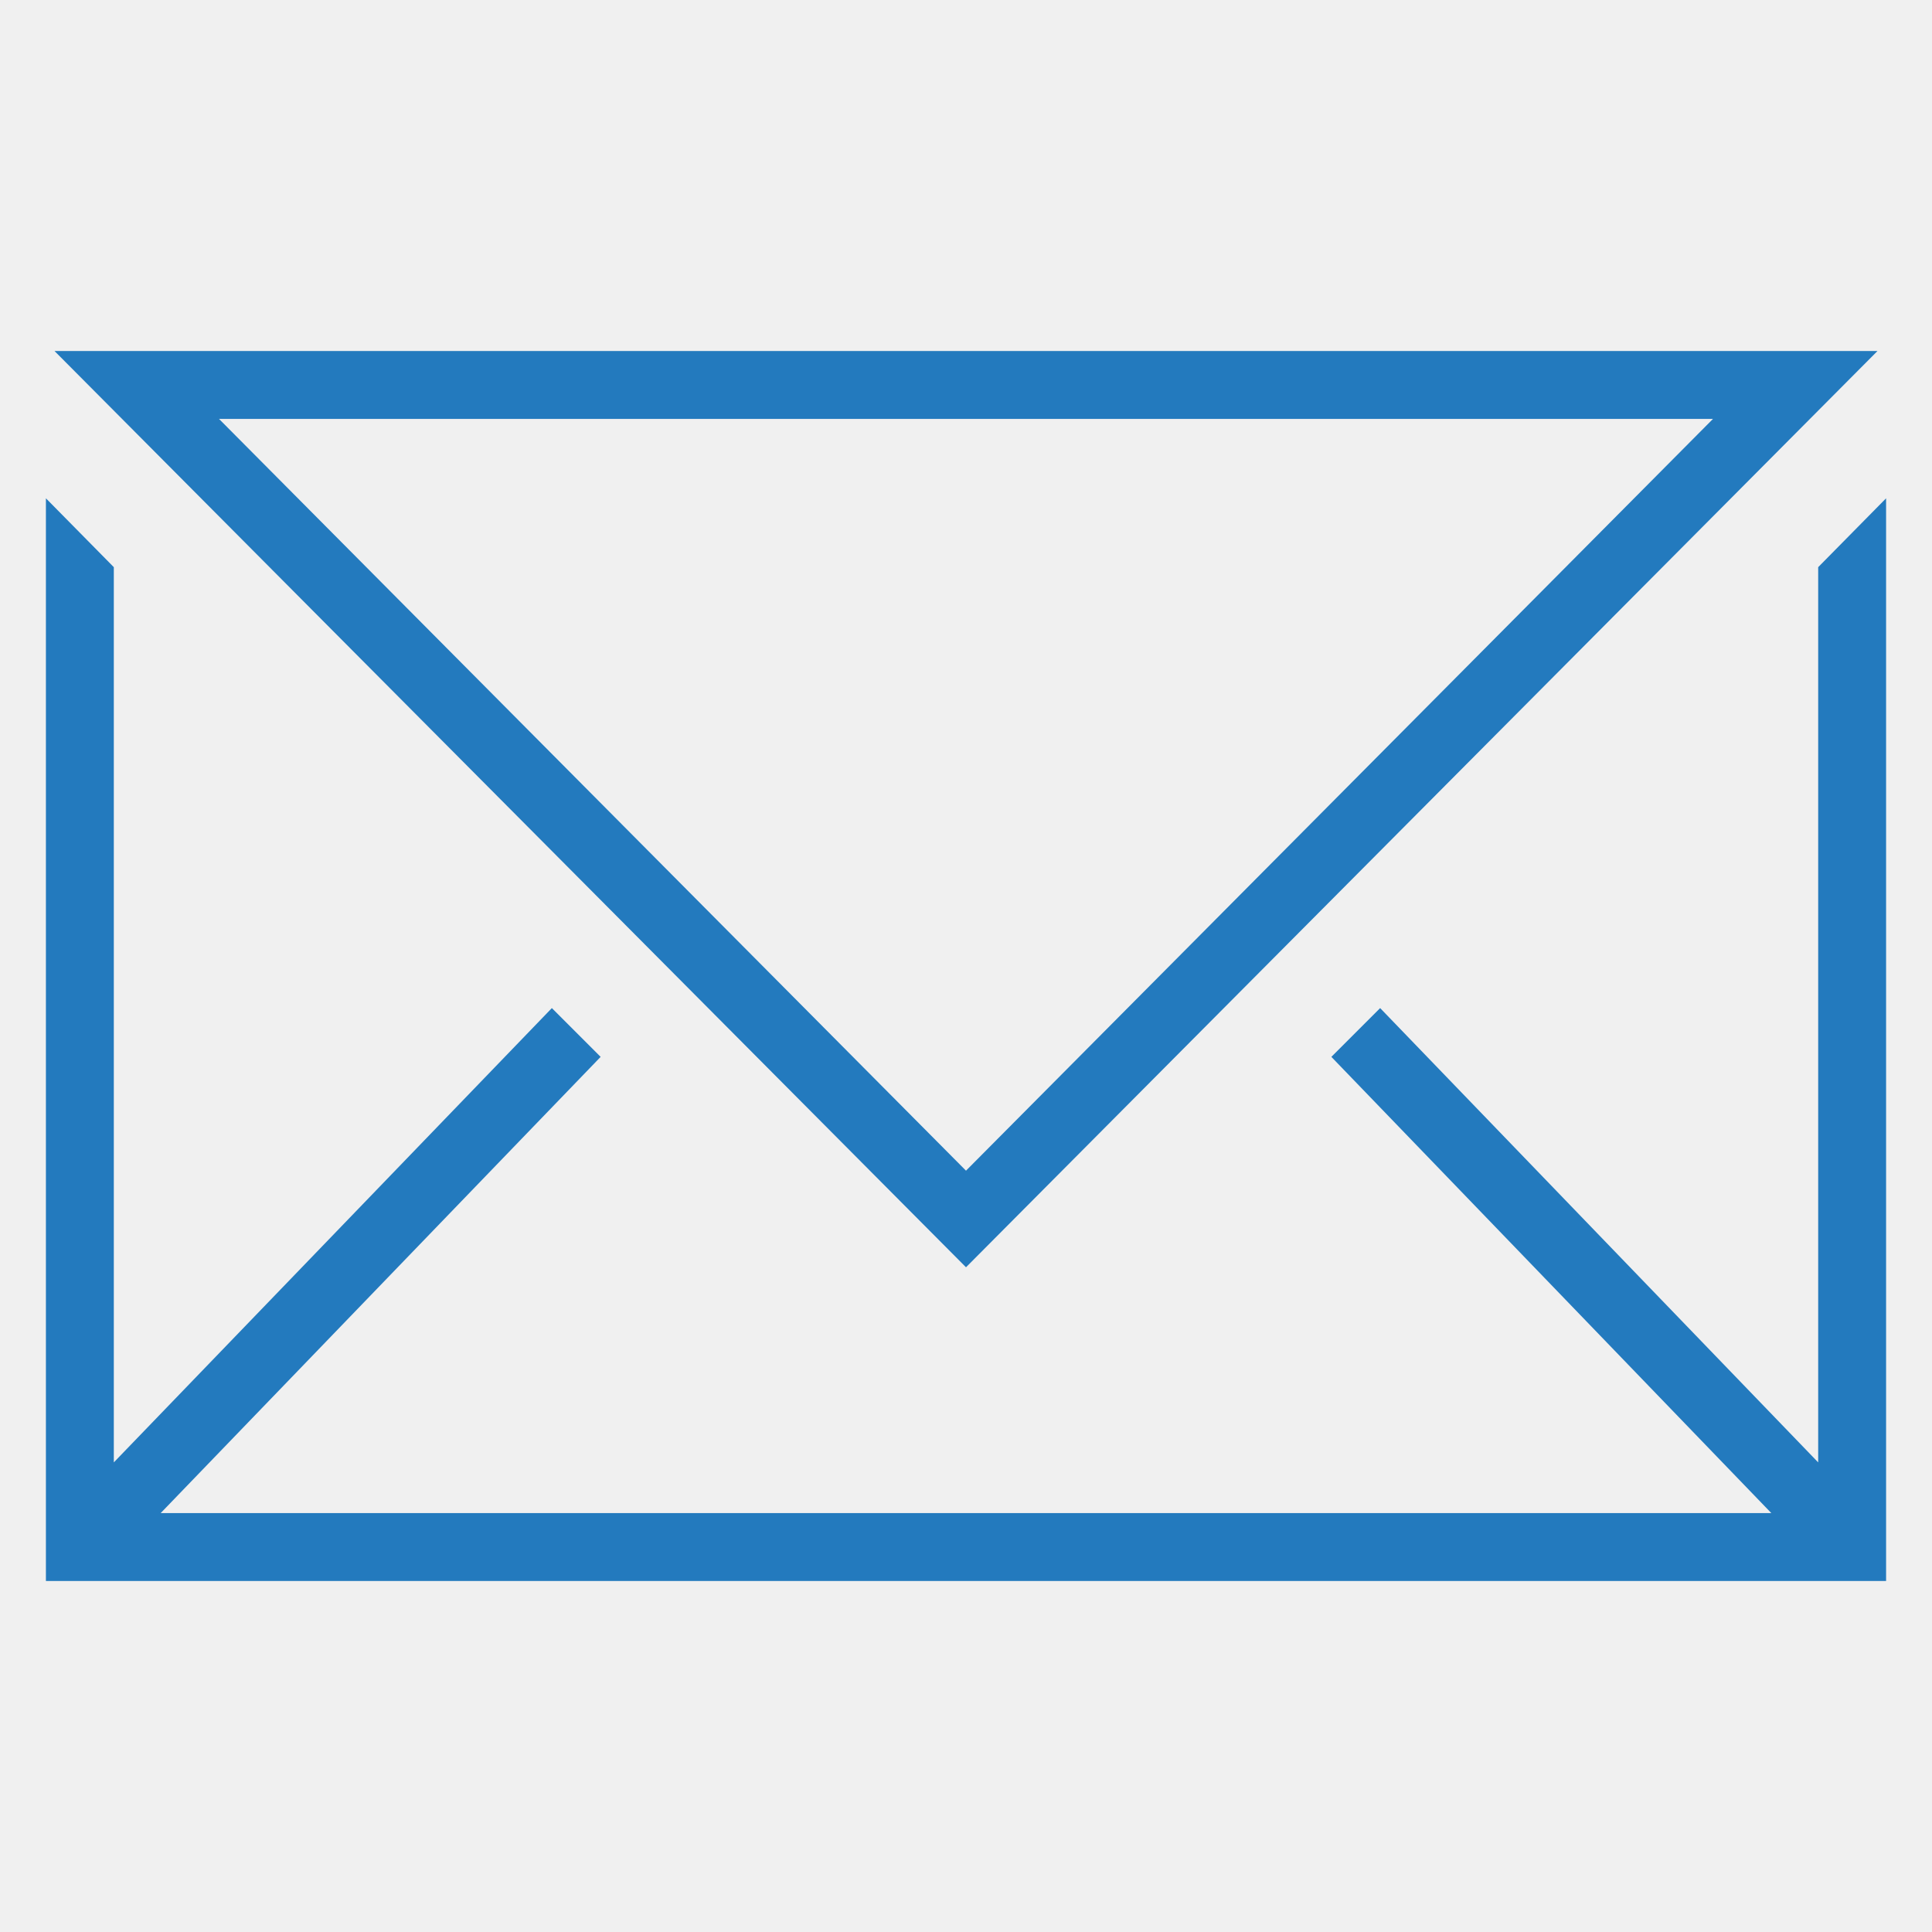
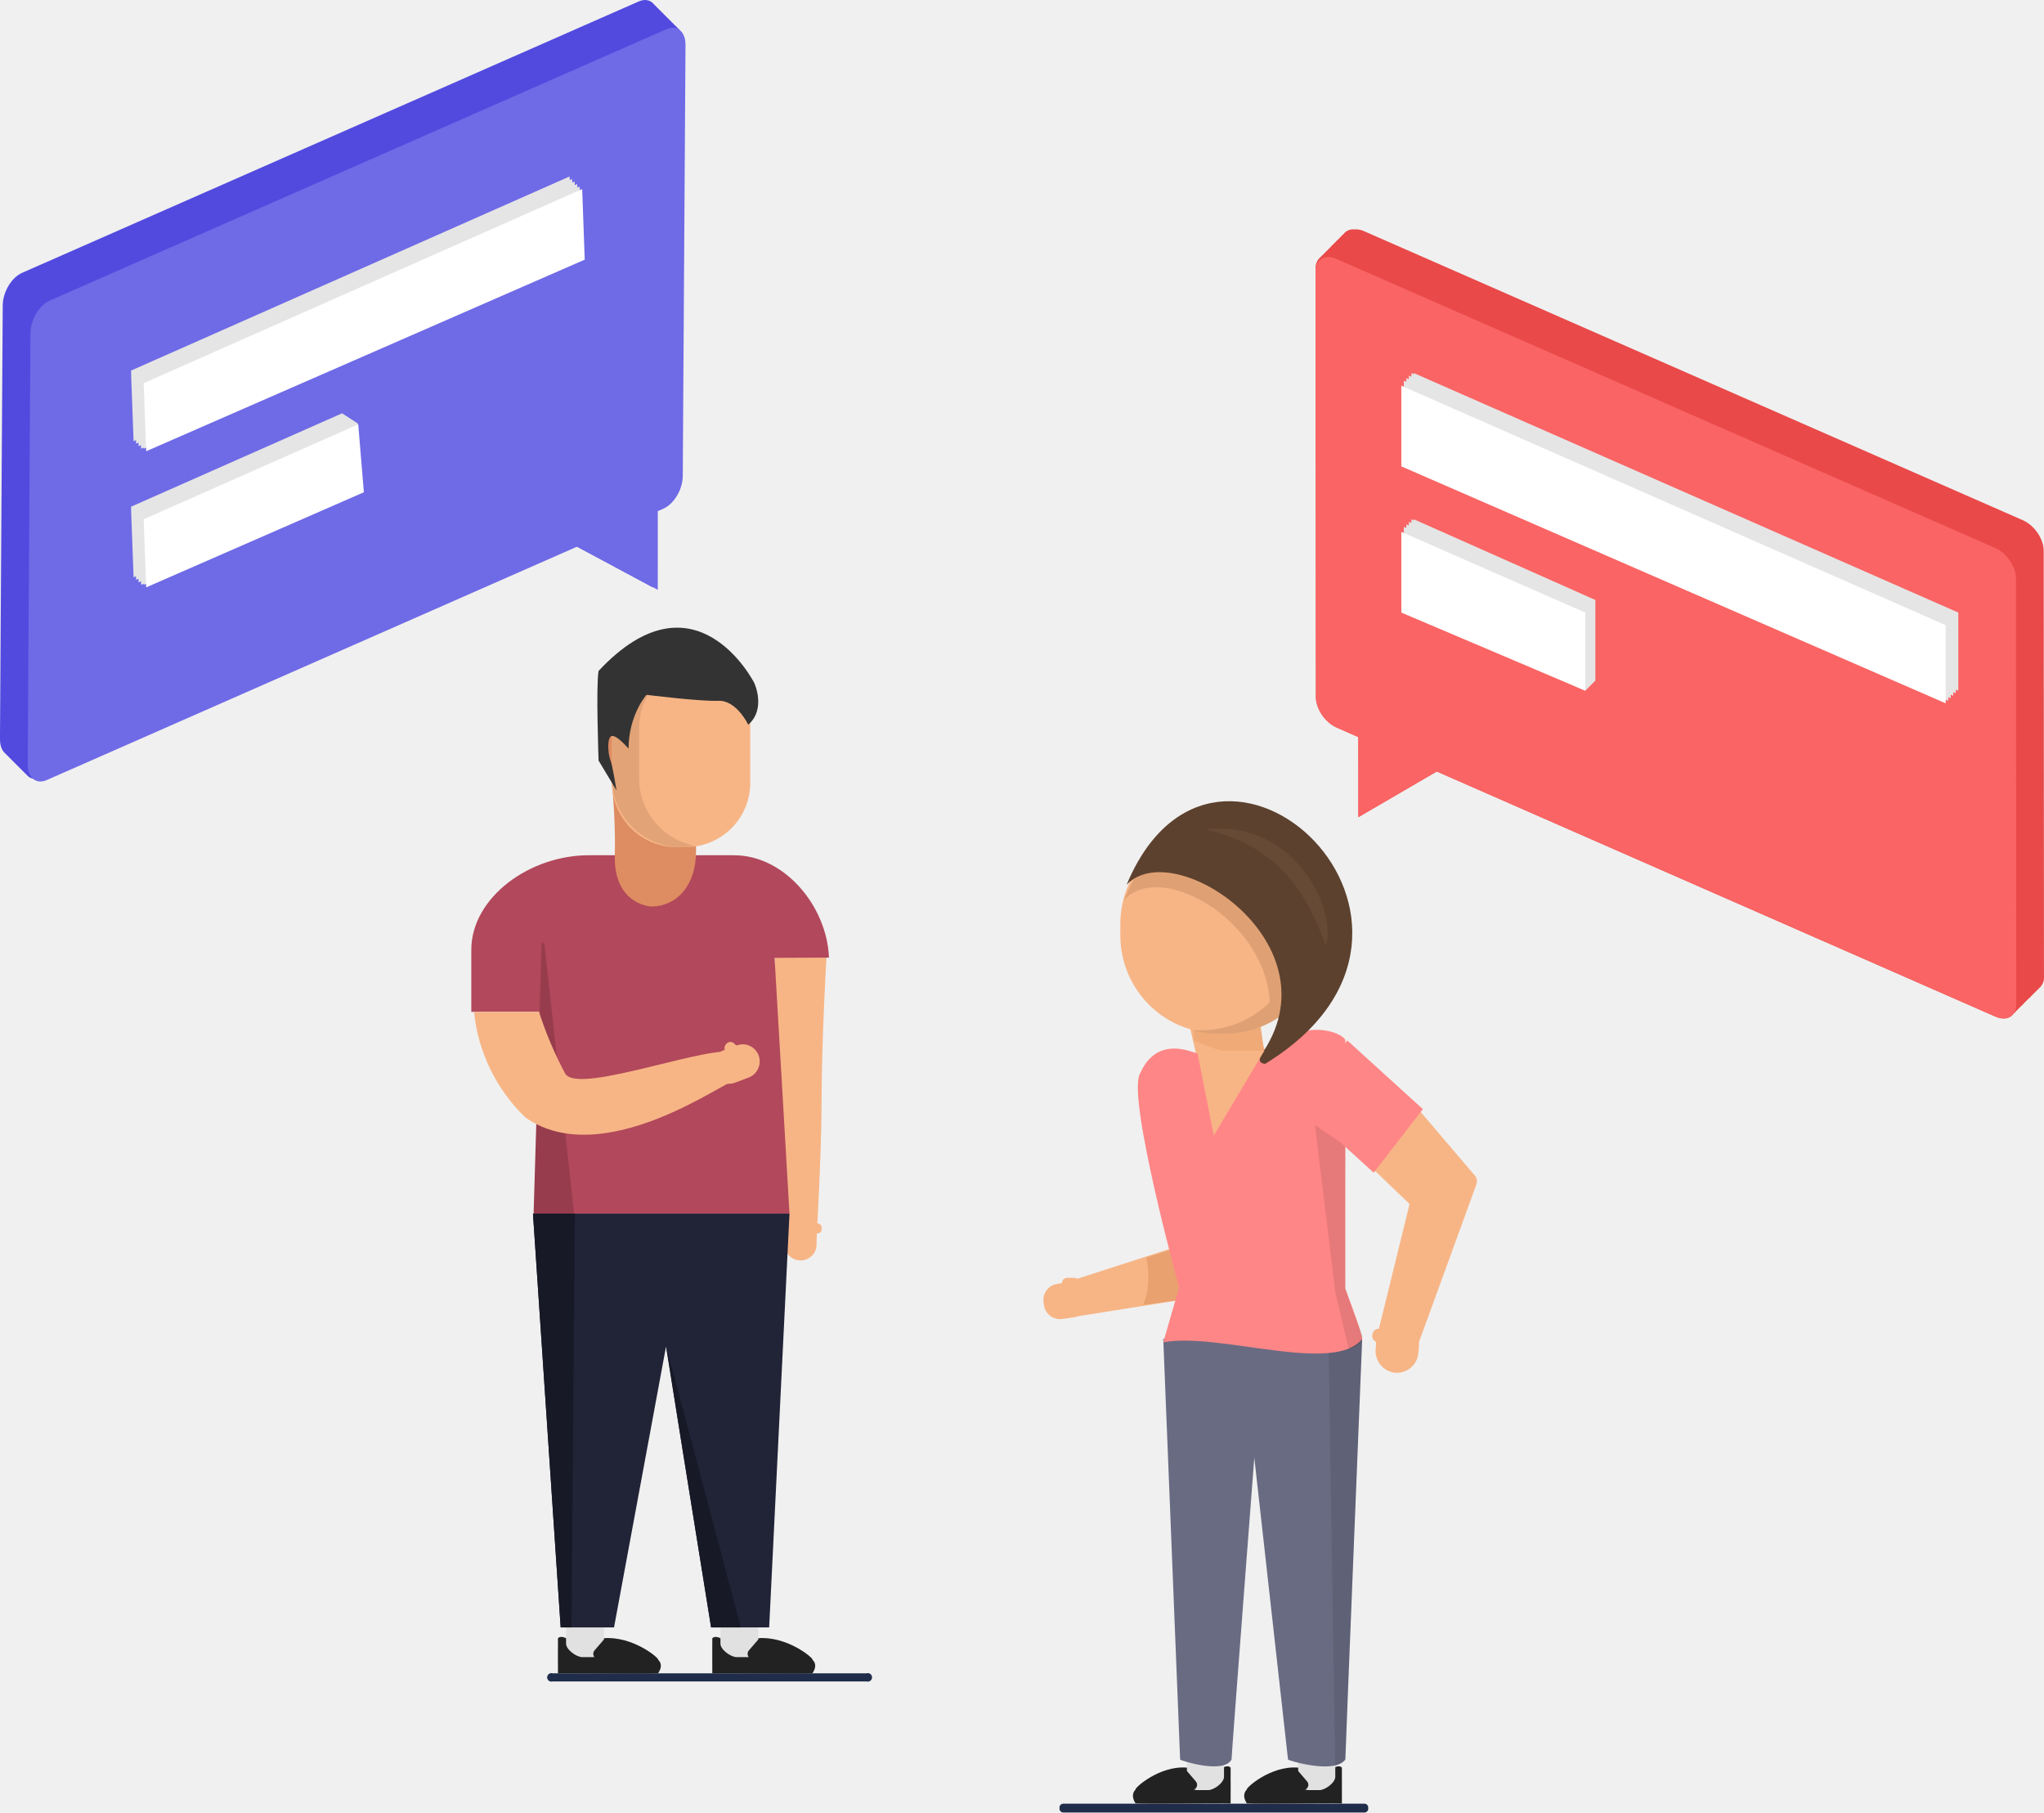
- <svg xmlns="http://www.w3.org/2000/svg" version="1.1" id="Ebene_1" x="0px" y="0px" viewBox="0 0 202 202" style="enable-background:new 0 0 202 202;" xml:space="preserve">
-   <style type="text/css">
- 	.st0{fill:#237ABE;}
- </style>
-   <g>
-     <polygon class="st0" points="190.1,59.3 190.1,152.9 144.3,105.4 139.2,110.5 185.2,158.2 16.8,158.2 62.8,110.5 57.7,105.4    11.9,152.9 11.9,59.3 4.8,52.1 4.8,165.3 197.2,165.3 197.2,52.1  " />
-     <path class="st0" d="M22.9,43.8h156.2L101,122.4L22.9,43.8z M5.7,36.7l95.3,95.8l95.3-95.8H5.7z" />
+ <svg xmlns="http://www.w3.org/2000/svg" id="Contact_Us" data-name="Contact Us" width="811" height="719" viewBox="0 0 811 719">
+   <defs>
+     <style>
+       .cls-1, .cls-13 {
+         fill: #f7b586;
+       }
+ 
+       .cls-1, .cls-10, .cls-11, .cls-12, .cls-14, .cls-15, .cls-16, .cls-17, .cls-18, .cls-19, .cls-2, .cls-20, .cls-21, .cls-22, .cls-23, .cls-24, .cls-25, .cls-26, .cls-27, .cls-3, .cls-5, .cls-6, .cls-7, .cls-8, .cls-9 {
+         fill-rule: evenodd;
+       }
+ 
+       .cls-2 {
+         fill: #f0aa78;
+       }
+ 
+       .cls-3 {
+         fill: #dfa174;
+       }
+ 
+       .cls-14, .cls-4 {
+         fill: #1f2d4a;
+       }
+ 
+       .cls-5 {
+         fill: #222;
+       }
+ 
+       .cls-6 {
+         fill: #e1e1e1;
+       }
+ 
+       .cls-7 {
+         fill: #696b83;
+       }
+ 
+       .cls-8 {
+         opacity: 0.1;
+       }
+ 
+       .cls-9 {
+         fill: #e9a16f;
+       }
+ 
+       .cls-10 {
+         fill: #ff8686;
+       }
+ 
+       .cls-11 {
+         fill: #5c412e;
+       }
+ 
+       .cls-12 {
+         fill: #674a35;
+       }
+ 
+       .cls-15 {
+         fill: #b2485b;
+       }
+ 
+       .cls-16 {
+         fill: #973c4d;
+       }
+ 
+       .cls-17 {
+         fill: #de8c61;
+       }
+ 
+       .cls-18 {
+         fill: #e2a377;
+       }
+ 
+       .cls-19 {
+         fill: #333;
+       }
+ 
+       .cls-20 {
+         fill: #212337;
+       }
+ 
+       .cls-21 {
+         fill: #181927;
+       }
+ 
+       .cls-22 {
+         fill: #524adf;
+       }
+ 
+       .cls-23 {
+         fill: #6f6ae6;
+       }
+ 
+       .cls-24 {
+         fill: #e5e5e5;
+       }
+ 
+       .cls-25 {
+         fill: #fff;
+       }
+ 
+       .cls-26 {
+         fill: #e94949;
+       }
+ 
+       .cls-27 {
+         fill: #fa6464;
+       }
+     </style>
+   </defs>
+   <g id="Girl_Character_copy" data-name="Girl Character copy">
+     <path id="neck" class="cls-1" d="M495.279,388.848l-26.06,6.093,12.116,52.426,26.06-6.093Z" />
+     <path class="cls-2" d="M499.009,399.269l-25.417-1.345v14.8s21.732,9.743,28.093,5.383C501.685,417.49,499.009,399.269,499.009,399.269Z" />
+     <path id="face" class="cls-1" d="M485.841,328.052h-3.3c-21,0-38.032,17.267-38.032,38.566v4.347c0,21.3,17.028,38.75,38.032,38.75h3.3c21,0,38.032-17.267,38.032-38.566v-4.531C523.873,345.319,506.846,328.052,485.841,328.052Z" />
+     <path id="face_copy" data-name="face copy" class="cls-3" d="M515.368,365.289v4.562a38.726,38.726,0,0,1-38.611,38.838h-3.349c-0.217,0-.428-0.03-0.645-0.034a37.992,37.992,0,0,0,10.01,1.379h3.348A38.725,38.725,0,0,0,524.732,371.2v-4.563a38.71,38.71,0,0,0-37.9-38.8A38.782,38.782,0,0,1,515.368,365.289Z" />
+     <rect id="base" class="cls-4" x="420.375" y="715.5" width="122.5" height="3.5" rx="1.5" ry="1.5" />
+     <g id="feets">
+       <g id="r">
+         <path class="cls-5" d="M450.533,709.946c-0.606-.525,9.442-9.664,20.4-8.751,6.761,0.563,10.228,0,14.281,0,1.324-.706,2.4-0.707,3.06,0,0.04,0.945,0,14.22,0,14.22-4.511-.167-32.833.261-37.721-0.045C448.224,711.771,450.533,709.946,450.533,709.946Z" />
+         <path class="cls-6" d="M470.928,680.5h14.725v24.331c0,2.337-3.987,5.289-6.31,5.289h-4.208a4.219,4.219,0,0,1-4.207-4.231V680.5Z" />
+         <path class="cls-5" d="M471.15,702.783l3.329,3.89a2.064,2.064,0,0,1-.213,2.9,2.029,2.029,0,0,1-2.877-.215l-3.33-3.889a2.065,2.065,0,0,1,.213-2.9A2.032,2.032,0,0,1,471.15,702.783Z" />
+       </g>
+       <g id="l">
+         <path class="cls-5" d="M494.678,709.946c-0.605-.525,9.443-9.664,20.4-8.751,6.761,0.563,10.228,0,14.281,0,1.324-.706,2.4-0.707,3.06,0,0.04,0.945,0,14.22,0,14.22-4.512-.167-32.833.261-37.721-0.045C492.37,711.771,494.678,709.946,494.678,709.946Z" />
+         <path class="cls-6" d="M515.074,680.5H529.8v24.331c0,2.337-3.987,5.289-6.311,5.289h-4.207a4.219,4.219,0,0,1-4.207-4.231V680.5Z" />
+         <path class="cls-5" d="M515.295,702.783l3.33,3.89a2.064,2.064,0,0,1-.213,2.9,2.03,2.03,0,0,1-2.878-.215l-3.33-3.889a2.066,2.066,0,0,1,.214-2.9A2.031,2.031,0,0,1,515.295,702.783Z" />
+       </g>
+     </g>
+     <path id="jean" class="cls-7" d="M540.479,531.137H461.552l6.689,166.854c0.008,0.323,17.236,5.919,20.405,0,0-2.221,9.025-119.758,9.025-119.758l13.378,119.758c0.016,0.352,18.513,5.972,22.742,0C533.791,695.55,540.479,531.137,540.479,531.137Z" />
+     <path class="cls-8" d="M540.479,529.792H527.1l2.675,170.89,4.014-2.691Z" />
+     <path class="cls-1" d="M476.326,491.468L419,510l4.57,12.788,58.47-9.276Z" />
+     <path class="cls-1" d="M424.094,508.63l-4.617.673a6.441,6.441,0,0,0-5.427,7.306l0.167,1.16a6.419,6.419,0,0,0,7.269,5.455l4.618-.673a6.441,6.441,0,0,0,5.427-7.306l-0.167-1.16A6.421,6.421,0,0,0,424.094,508.63Z" />
+     <path class="cls-9" d="M472.254,493.461l-17.39,5.382s2.368,10.721-1.338,18.838c3.37-.449,18.728-2.691,18.728-2.691V493.461Z" />
+     <path class="cls-10" d="M533.791,412.725c0.228-1.753-13.384-10.48-32.712,4.037-7.6,5.71-19.551,3.169-28.622.306-14.721-4.647-19.048,6.631-20.269,9.113-4.841,9.844,15.655,84.608,15.655,84.608s-5.694,19.475-6.291,21.694c21.907-4.169,67.59,12.934,78.927-1.346,0-2.4-6.706-19.934-6.706-19.934Z" />
+     <path id="hair_copy" data-name="hair copy" class="cls-3" d="M446,357c15.126-16.279,58.439,9.381,57.838,43.072-0.07,3.936,18.682,4.7,18.682,4.7S477.084,282.408,446,357Z" />
+     <path id="hair" class="cls-11" d="M447,351c18.722-20.148,84.619,23.948,53,68,0,0-1.145,2.883,2,3C591.555,367.129,482.846,264.983,447,351Z" />
+     <path class="cls-12" d="M478,329c36.078-4.357,52.673,32.848,48,46C521.289,362.4,511.933,336.228,478,329Z" />
+     <path class="cls-8" d="M533.791,454.439l-12.04-8.074,8.026,65.934,5.351,22.875s5.612-.975,5.351-5.382c0-.979-3.874-9.394-6.688-18.839C533.553,485.987,533.791,454.439,533.791,454.439Z" />
+     <path class="cls-1" d="M501.685,416.762H474.93l6.688,33.64Z" />
+     <path id="Rectangle_633_copy" data-name="Rectangle 633 copy" class="cls-1" d="M559.274,477.616l-12.155,49.461a2.506,2.506,0,0,0-2.571,2.128l-0.066.715a2.291,2.291,0,0,0,1.383,2.257l-0.066.269h0.227l-0.213,2.638a8.709,8.709,0,0,0,7.779,9.485,8.6,8.6,0,0,0,9.191-8.026l0.218-2.7a9.063,9.063,0,0,0-.007-1.418l22.532-61.886s1.132-2.339-.157-3.982l-22.932-26.913-19.282,22.509Z" />
+     <path class="cls-10" d="M515.063,437.946l19.507-25.209,29.988,27.245-19.507,25.21Z" />
+     <rect id="Rectangle_13_copy" data-name="Rectangle 13 copy" class="cls-13" x="421.375" y="506.906" width="6.75" height="5.375" rx="2" ry="2" />
+   </g>
+   <g id="Character_1_copy_2" data-name="Character 1 copy 2">
+     <path class="cls-1" d="M307.374,379.869h20.552s-1.958,32.272-1.958,58.547c0,18.042-1.957,52.79-1.957,52.79H307.374V379.869Z" />
+     <path class="cls-13" d="M311.281,485.344H324a0,0,0,0,1,0,0v8.3A6.359,6.359,0,0,1,317.641,500h0a6.359,6.359,0,0,1-6.359-6.359v-8.3A0,0,0,0,1,311.281,485.344Z" />
+     <rect class="cls-13" x="322.062" y="485.344" width="3.907" height="3.906" rx="1.5" ry="1.5" />
+     <path id="base-line" class="cls-14" d="M343.787,667a1.692,1.692,0,1,0,0-3.213H219.306a1.692,1.692,0,1,0,0,3.213H343.787Z" />
+     <path id="t-shirt" class="cls-15" d="M213.86,401.386l-0.436,80.053h99.822l-5.914-101.473,21.572-.1c-0.724-20.067-17.381-40.6-37.688-40.6H234.273C210.261,338.963,187,356.05,187,376.753v24.633h26.86Z" />
+     <path id="t-shadow" class="cls-16" d="M216.009,374.611l-1.075-1.071-3.223,108.173h16.116Z" />
+     <g id="face-2" data-name="face">
+       <path id="neck-2" data-name="neck" class="cls-17" d="M258.448,268.584c-9.79,0-17.726,11.251-17.726,25.129,0,0,3.785,23.293,3.221,45.554-0.5,19.8,14.5,20.34,14.5,20.34,9.789,0,17.726-8.038,17.726-21.916V293.713C276.174,279.835,268.237,268.584,258.448,268.584Z" />
+       <rect id="face-3" data-name="face" class="cls-13" x="242.844" y="261.656" width="54.844" height="74.375" rx="25.531" ry="25.531" />
+       <path id="face-shadow" class="cls-18" d="M270.265,336.054a27.638,27.638,0,0,0,5.372-.532A27.383,27.383,0,0,1,253.565,308.7V289.021A27.383,27.383,0,0,1,275.637,262.2a27.439,27.439,0,0,0-32.816,26.825V308.7A27.4,27.4,0,0,0,270.265,336.054Z" />
+       <path id="hair-2" data-name="hair" class="cls-19" d="M296.877,287.486S292.278,277.714,285,278s-28.5-2.37-28.5-2.37-7.006,7.833-7.126,21.335c0,0-5.494-6.472-7.125-4.742s-0.686,8.085,0,9.483,2.375,11.853,2.375,11.853L237.5,301.71s-1.083-29.821,0-35.559c38.491-41.2,61.756,4.741,61.756,4.741S304.115,281.2,296.877,287.486Z" />
+     </g>
+     <g id="feets-2" data-name="feets">
+       <g id="l-2" data-name="l">
+         <path class="cls-5" d="M322.373,658.432c0.638-.514-9.946-9.462-21.487-8.568-7.122.551-10.773,0-15.042,0-1.394-.692-2.525-0.693-3.223,0-0.042.925,0,13.923,0,13.923,4.752-.164,34.581.256,39.73-0.044C324.8,660.219,322.373,658.432,322.373,658.432Z" />
+         <path class="cls-6" d="M300.886,627.372H285.844v24.634c0,2.366,4.073,5.355,6.446,5.355h4.3a4.291,4.291,0,0,0,4.3-4.284V627.372Z" />
+         <path class="cls-5" d="M300.658,650.611l-3.507,4.056a2.146,2.146,0,0,0,3.256,2.8l3.507-4.056A2.146,2.146,0,0,0,300.658,650.611Z" />
+       </g>
+       <g id="r-2" data-name="r">
+         <path class="cls-5" d="M261.133,658.432c0.637-.514-9.946-9.462-21.488-8.568-7.121.551-10.772,0-15.041,0-1.4-.692-2.525-0.693-3.223,0-0.043.925,0,13.923,0,13.923,4.752-.164,34.581.256,39.73-0.044C263.564,660.219,261.133,658.432,261.133,658.432Z" />
+         <path class="cls-6" d="M239.645,627.372H224.6v24.634c0,2.366,4.072,5.355,6.446,5.355h4.3a4.291,4.291,0,0,0,4.3-4.284V627.372Z" />
+         <path class="cls-5" d="M239.418,650.611l-3.507,4.056a2.146,2.146,0,0,0,3.255,2.8l3.508-4.056A2.146,2.146,0,0,0,239.418,650.611Z" />
+       </g>
+     </g>
+     <path id="Rectangle_7_copy_2" data-name="Rectangle 7 copy 2" class="cls-20" d="M313.246,481.439H211.466L222.455,645.58h21.172l20.625-111.387L282.144,645.58h23.039Z" />
+     <path id="Rectangle_7_copy_3" data-name="Rectangle 7 copy 3" class="cls-21" d="M222.455,645.58h4.3l1.35-164.141H211.466Zm48.285-71,11.4,71h11.818L264.356,534.193Z" />
+     <path class="cls-1" d="M213.86,401.386H188.074A67.52,67.52,0,0,0,208.53,443.35c31.243,21.766,81.071-15.987,81.781-13.936,11.362-1.435,4.843-10.35,2.383-11.456-7.057-5.5-63.656,17.084-68.505,7.813A147.471,147.471,0,0,1,213.86,401.386Z" />
+     <path class="cls-1" d="M301.014,418.713a6.736,6.736,0,0,0-8.689-4.014l-5.445,2.032a6.845,6.845,0,0,0-4.016,8.758,6.738,6.738,0,0,0,8.69,4.014L297,427.47A6.843,6.843,0,0,0,301.014,418.713Z" />
+     <path class="cls-1" d="M291.21,413.873l1.141,1.055a2.091,2.091,0,0,1,.12,2.941l-0.287.314a2.059,2.059,0,0,1-2.923.128l-1.141-1.055a2.09,2.09,0,0,1-.12-2.941l0.287-.315A2.06,2.06,0,0,1,291.21,413.873Z" />
+   </g>
+   <g id="Conversation_1" data-name="Conversation 1">
+     <path id="Rectangle_1760_copy_21" data-name="Rectangle 1760 copy 21" class="cls-22" d="M269.9,187.87c-0.034,5.279-3.473,11.06-7.683,12.912l-2.22.977-0.007,31.226-1-.537v0.537L227.46,216.074l-209.9,92.358a5.958,5.958,0,0,1-3.041.542,4.482,4.482,0,0,1-4.1-1.808,4.871,4.871,0,0,1-1.034-1.023,4.911,4.911,0,0,1-1.006-1,4.889,4.889,0,0,1-1-1,4.908,4.908,0,0,1-1-1,4.907,4.907,0,0,1-1-1,4.907,4.907,0,0,1-1-1,4.907,4.907,0,0,1-1-1,4.9,4.9,0,0,1-1-1c-1.477-1.09-2.4-3.154-2.379-5.91L0,292.383c0-.052-0.006-0.1-0.005-0.155l1.088-171.09c0.034-5.278,3.473-11.059,7.683-12.911L253.425,0.576c2.593-1.141,4.869-.52,6.23,1.355a4.788,4.788,0,0,1,1,1,4.809,4.809,0,0,1,1,1,4.808,4.808,0,0,1,1,1,4.809,4.809,0,0,1,1,1,4.779,4.779,0,0,1,1,1,4.76,4.76,0,0,1,1,1,4.784,4.784,0,0,1,1,1,4.789,4.789,0,0,1,1,.995,4.746,4.746,0,0,1,.955.944c1.48,1.086,2.4,3.154,2.38,5.911Z" />
+     <path class="cls-23" d="M270.9,188.87c-0.034,5.279-3.473,11.06-7.683,12.912l-2.22.977-0.007,31.226L229.01,216.832l-210.454,92.6c-4.209,1.852-7.595-.925-7.561-6.2l1.088-171.09c0.034-5.278,3.473-11.059,7.683-12.911L264.425,11.576c4.209-1.852,7.595.926,7.561,6.2Z" />
+     <path id="Shape_1762_copy_9" data-name="Shape 1762 copy 9" class="cls-24" d="M57,178l-0.016-.43L56,178l-0.052-1.414L55,177l-0.052-1.414L54,176l-0.052-1.414L53,175l-1-27,0.036-.016L52,147,226,70l0.051,1.42L227,71l0.051,1.42L228,72l0.051,1.42L229,73l0.051,1.42L230,74l1,28Z" />
+     <path class="cls-25" d="M231,75l1,28L58,179l-1-27Z" />
+     <path id="Shape_1762_copy_10" data-name="Shape 1762 copy 10" class="cls-24" d="M57,232l-0.016-.43L56,232l-0.052-1.414L55,231l-0.052-1.414L54,230l-0.052-1.414L53,229l-1-27,0.036-.016L52,201l83.721-37.049L142,168l-2.831,28.11Z" />
+     <path id="Shape_1762_copy" data-name="Shape 1762 copy" class="cls-25" d="M144.373,195.274L58,233l-1-27,85.138-37.676Z" />
+   </g>
+   <g id="Conversation_2" data-name="Conversation 2">
+     <path id="Rectangle_1769_copy_23" data-name="Rectangle 1769 copy 23" class="cls-26" d="M808.873,392.162a4.5,4.5,0,0,1-1,1,4.5,4.5,0,0,1-1,1,4.5,4.5,0,0,1-1,1,4.5,4.5,0,0,1-1,1,2826.307,2826.307,0,0,0-2,2,4.517,4.517,0,0,1-1,1,557.092,557.092,0,0,0-1.986,1.991,4.512,4.512,0,0,1-.948.963c-1.413,1.958-4.111,2.52-7.213,1.159L570.062,306.037l-31.094,18.115-0.023-31.765-8.564-3.757c-4.567-2-8.273-7.408-8.276-12.071l-0.112-169.03s0-.009,0-0.013v-0.987a5.482,5.482,0,0,1,1.991-4.58A935.912,935.912,0,0,1,526,99.93a28286.393,28286.393,0,0,1,2-2,4.391,4.391,0,0,1,1-1,4.391,4.391,0,0,1,1-1,4.391,4.391,0,0,1,1-1,4.391,4.391,0,0,1,1-1,4.391,4.391,0,0,1,1-1A4.778,4.778,0,0,1,537.408,91a7.73,7.73,0,0,1,3.849.715L802.6,206.36c4.567,2,8.273,7.407,8.276,12.07l0.112,169.03A5.461,5.461,0,0,1,808.873,392.162Z" />
+     <path class="cls-27" d="M791.727,403.275L570.062,306.037l-31.094,18.115-0.023-31.765-8.564-3.757c-4.567-2-8.273-7.408-8.276-12.071l-0.112-169.03c0-4.663,3.7-6.818,8.264-4.815L791.6,217.36c4.568,2,8.273,7.407,8.276,12.07l0.112,169.03C800,403.123,796.3,405.279,791.727,403.275Z" />
+     <path id="Shape_1770_copy_9" data-name="Shape 1770 copy 9" class="cls-24" d="M776,273.565V275l-1-.435V276l-1-.435V277l-1-.435V278L557,184V151l1,0.44V150l1,0.44V149l1,0.44V148l1,0.44V148l216,95v31Z" />
+     <path class="cls-25" d="M556,153v32l216,94V248Z" />
+     <path id="Shape_1770_copy_10" data-name="Shape 1770 copy 10" class="cls-24" d="M633,270l-4,4-72-32V209l1,0.44V208l1,0.44V207l1,0.44V206l1,0.44V206l72,32v32Z" />
+     <path id="Shape_1770_copy" data-name="Shape 1770 copy" class="cls-25" d="M556,211v32l73,31V243Z" />
  </g>
</svg>
